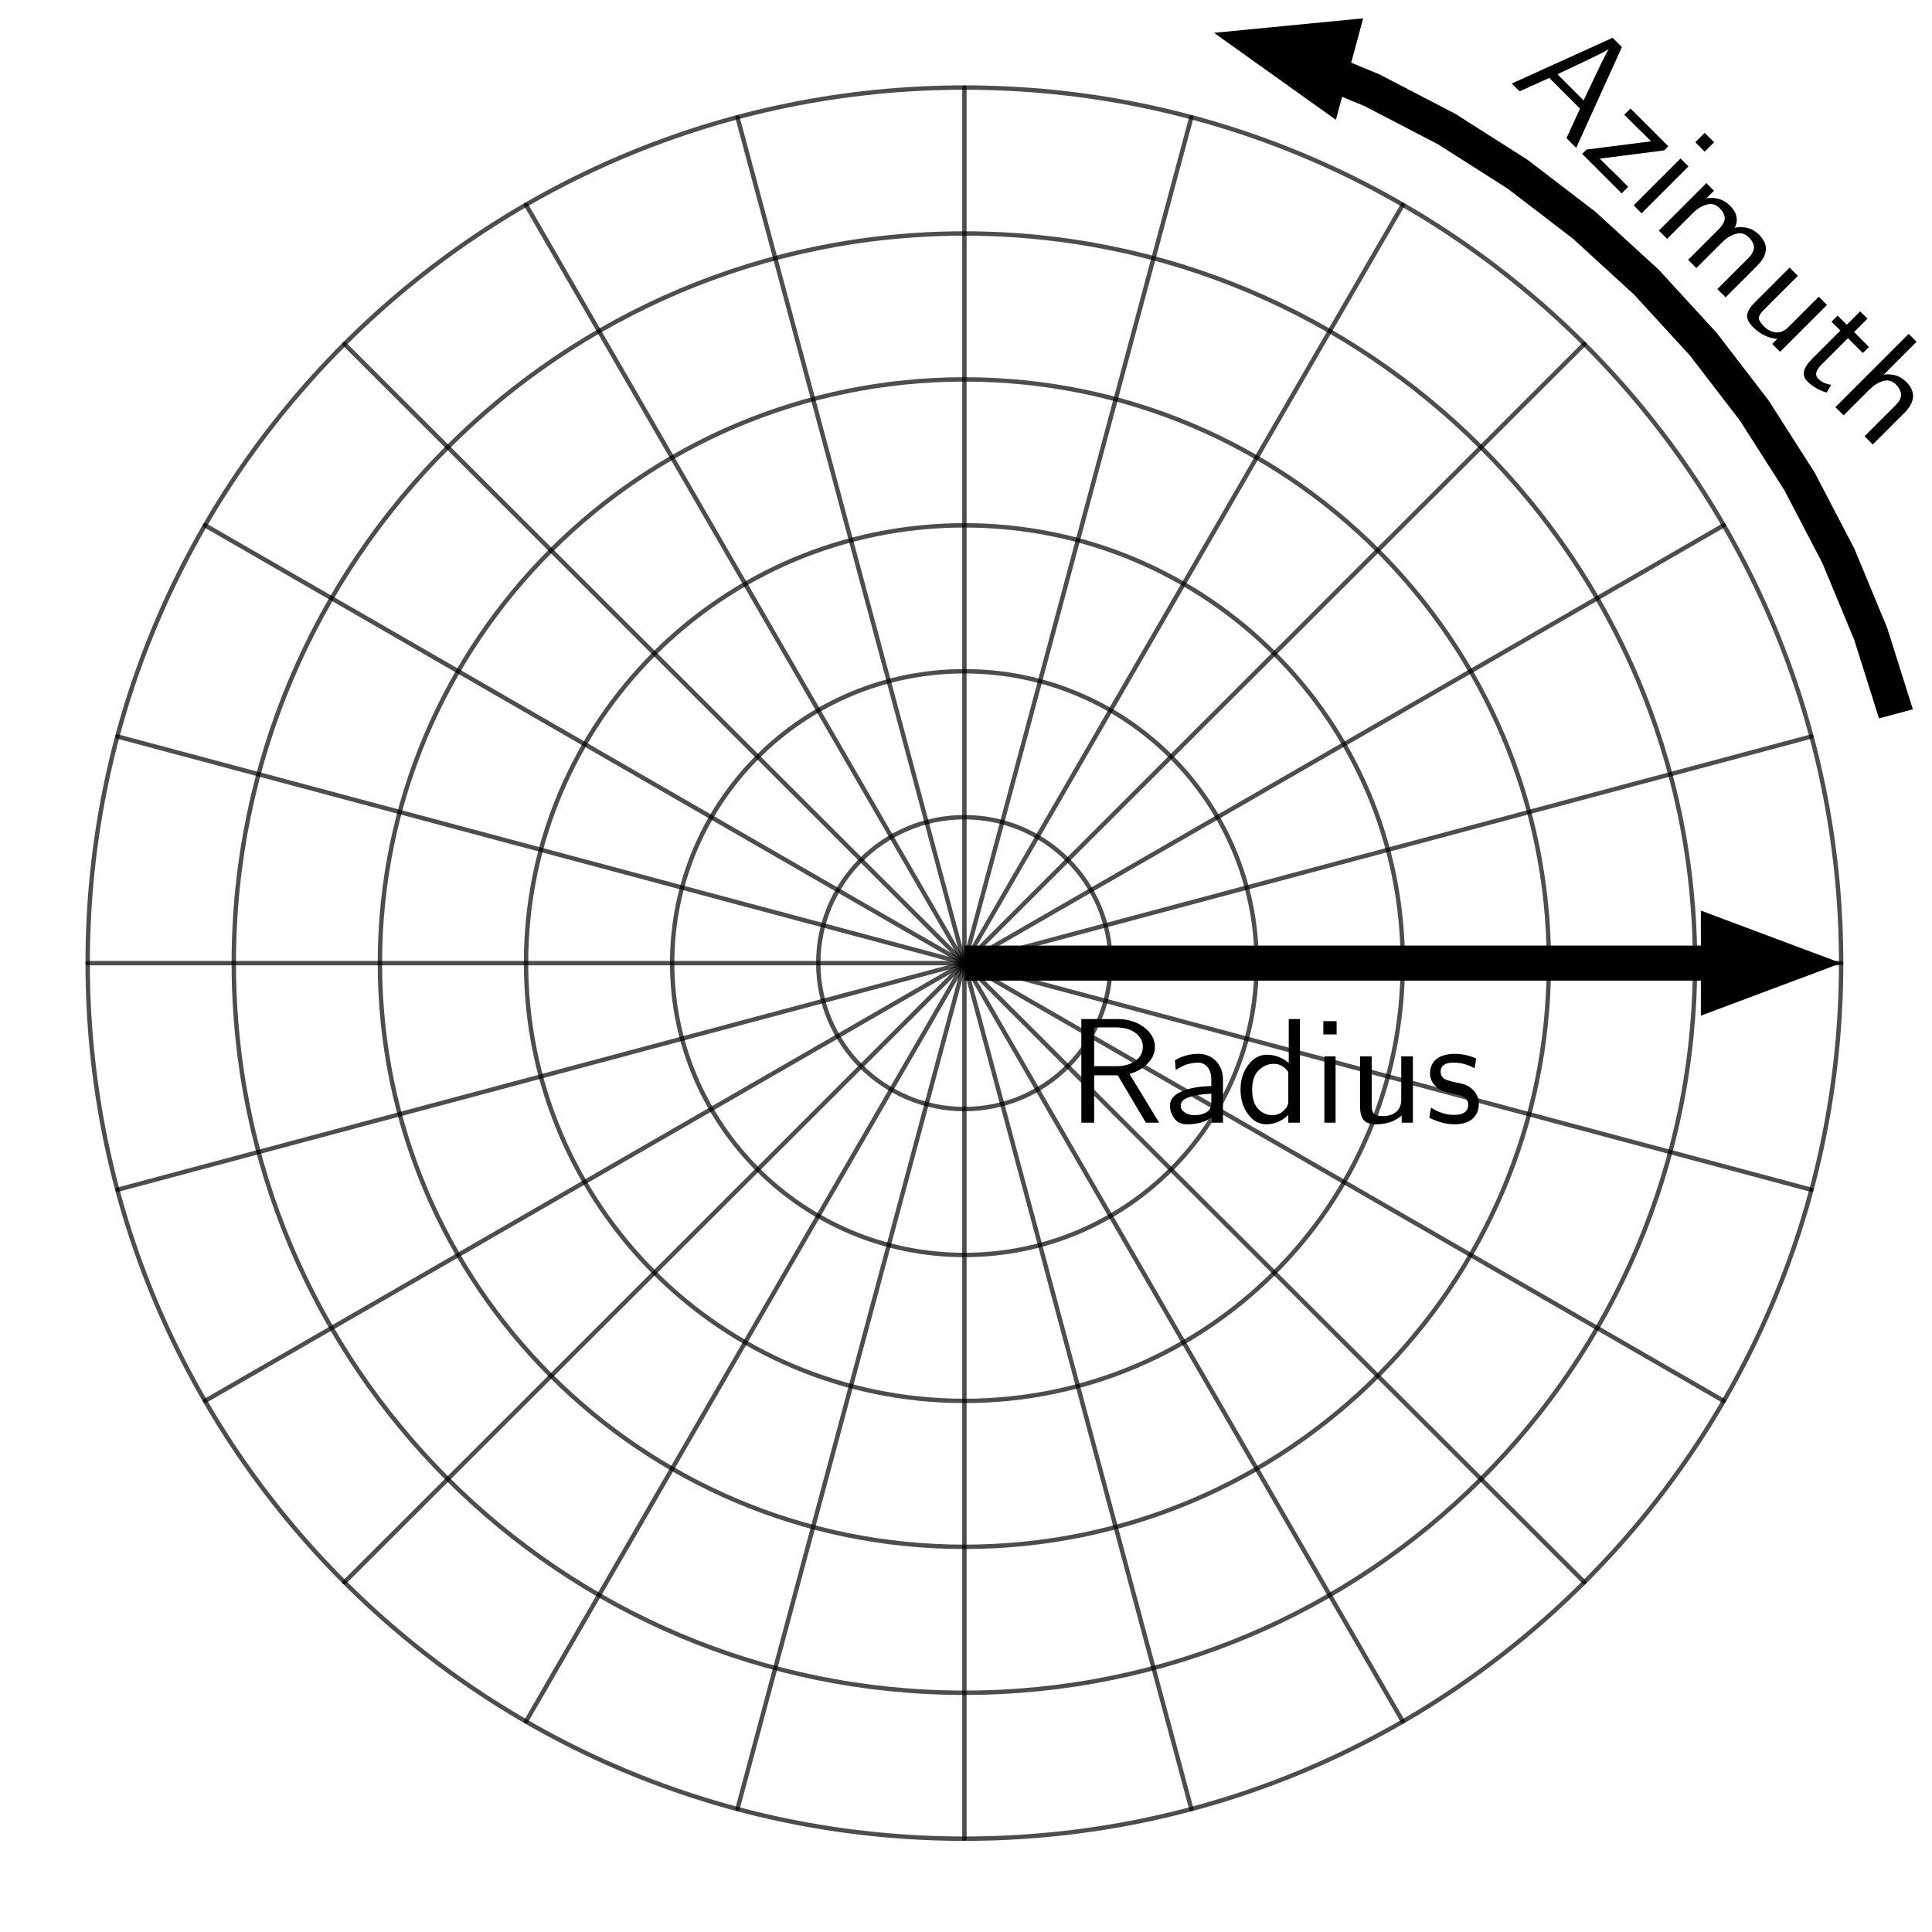
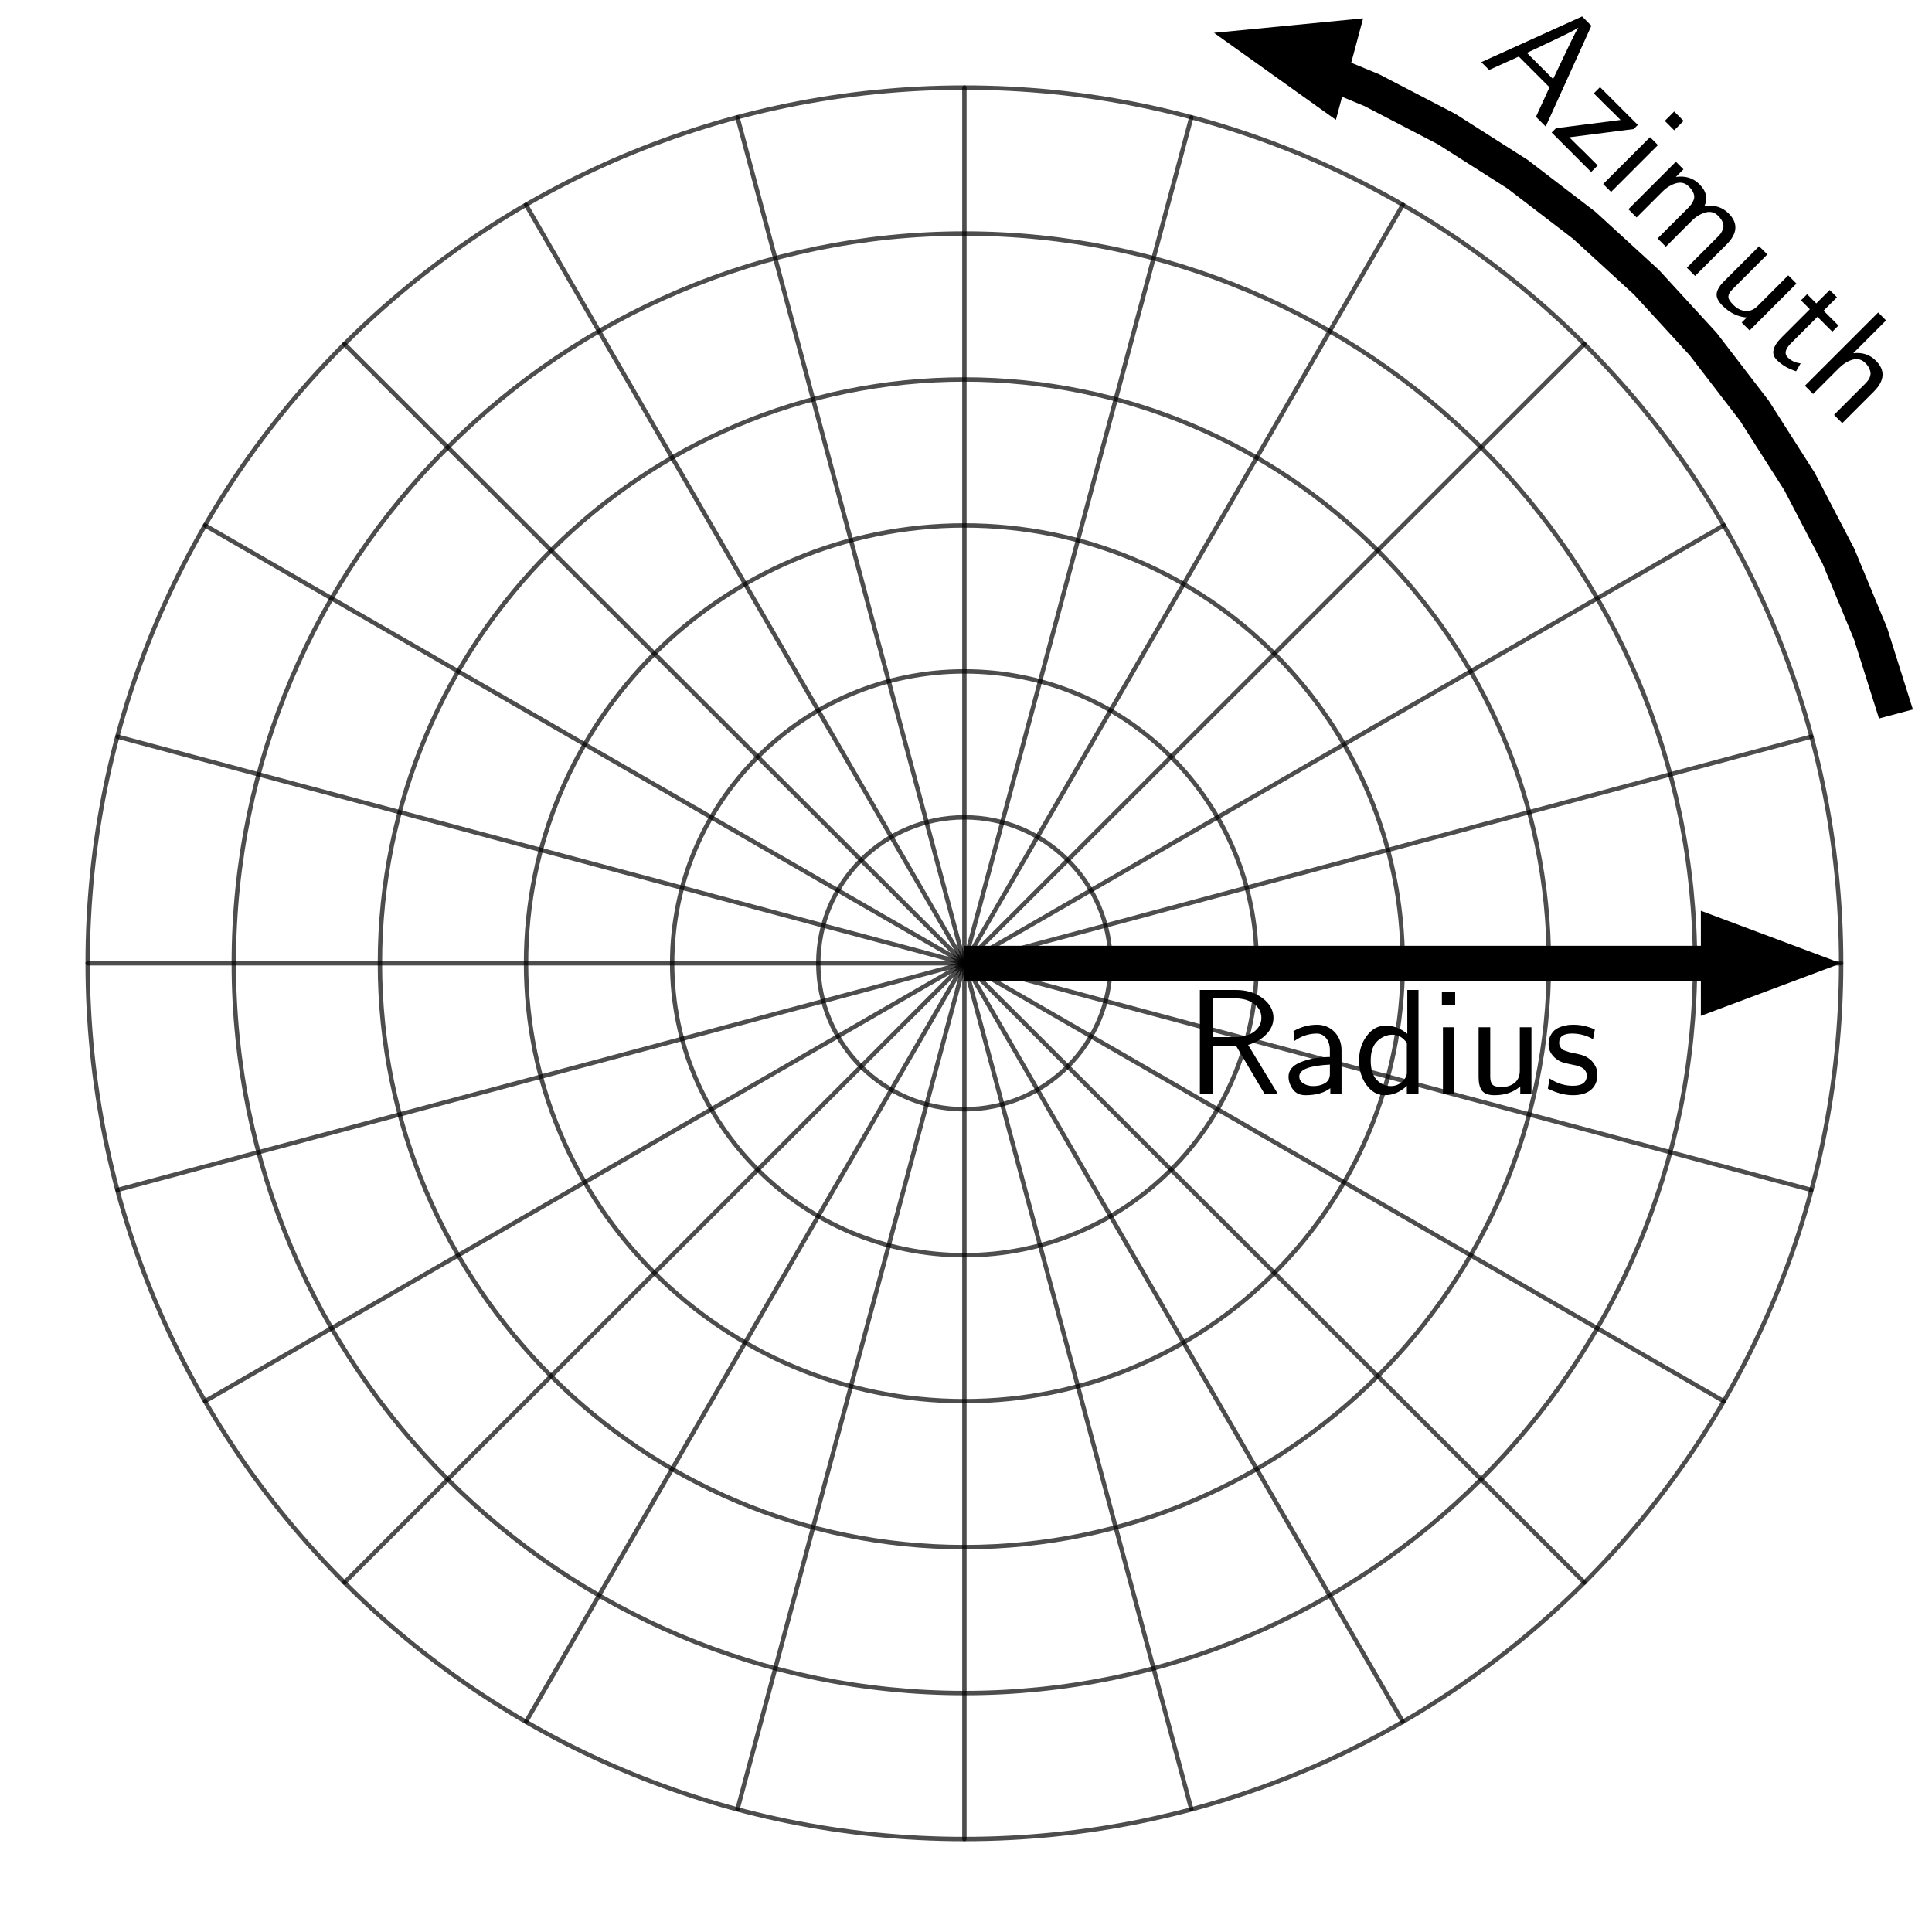
<svg xmlns="http://www.w3.org/2000/svg" version="1.1" width="660" height="660">
  <defs>
-     <clipPath id="IuQXleBdTkng">
+     <clipPath id="SIKtDdlAAJhK">
      <path fill="none" stroke="none" d=" M 0 0 L 660 0 L 660 660 L 0 660 L 0 0 Z" />
    </clipPath>
  </defs>
-   <g transform="scale(1,1)" clip-path="url(#IuQXleBdTkng)">
-     <g transform="translate(0,-10.96721)">
-       <rect fill="rgb(255,255,255)" stroke="none" x="0" y="0" width="1210" height="669" fill-opacity="1" />
-       <path fill="rgb(0,0,0)" stroke="none" paint-order="stroke fill markers" fill-rule="evenodd" d=" M 329.455 334.001 L 329.455 345.966 L 581.04 345.966 L 581.04 357.93 L 628.96 339.984 L 581.04 322.037 L 581.04 334.001 Z" fill-opacity="1" />
-       <path fill="rgb(0,0,0)" stroke="none" paint-order="stroke fill markers" fill-rule="evenodd" d=" M 414.725 22.178 L 456.362 51.899 L 458.472 44.036 L 466.158 47.215 L 491.188 60.228 L 514.988 75.369 L 537.375 92.525 L 558.18 111.564 L 577.244 132.341 L 594.423 154.699 L 609.585 178.466 L 622.615 203.463 L 633.413 229.499 L 641.899 256.376 L 653.471 253.28 L 644.671 225.407 L 633.472 198.407 L 619.96 172.484 L 604.236 147.836 L 586.422 124.651 L 566.651 103.104 L 545.076 83.36 L 521.859 65.569 L 497.178 49.866 L 471.221 36.372 L 461.596 32.39 L 465.664 17.23 Z" fill-opacity="1" />
-       <path fill="none" stroke="rgb(0,0,0)" paint-order="fill stroke markers" d=" M 628.96 339.984 C 628.96 505.175 494.867 639.089 329.455 639.089 C 164.043 639.089 29.95 505.175 29.95 339.984 C 29.95 174.792 164.043 40.878 329.455 40.878 C 494.867 40.878 628.96 174.792 628.96 339.984 Z" stroke-opacity="0.698" stroke-linecap="round" stroke-linejoin="round" stroke-miterlimit="10" stroke-width="1.5" />
-       <path fill="none" stroke="rgb(0,0,0)" paint-order="fill stroke markers" d=" M 379.373 339.984 C 379.373 367.516 357.024 389.835 329.455 389.835 C 301.887 389.835 279.538 367.516 279.538 339.984 C 279.538 312.452 301.887 290.133 329.455 290.133 C 357.024 290.133 379.373 312.452 379.373 339.984 Z" stroke-opacity="0.698" stroke-linecap="round" stroke-linejoin="round" stroke-miterlimit="10" stroke-width="1.5" />
-       <path fill="none" stroke="rgb(0,0,0)" paint-order="fill stroke markers" d=" M 429.29 339.984 C 429.29 395.047 384.593 439.686 329.455 439.686 C 274.318 439.686 229.62 395.047 229.62 339.984 C 229.62 284.92 274.318 240.282 329.455 240.282 C 384.593 240.282 429.29 284.92 429.29 339.984 Z" stroke-opacity="0.698" stroke-linecap="round" stroke-linejoin="round" stroke-miterlimit="10" stroke-width="1.5" />
-       <path fill="none" stroke="rgb(0,0,0)" paint-order="fill stroke markers" d=" M 479.208 339.984 C 479.208 422.579 412.161 489.537 329.455 489.537 C 246.749 489.537 179.703 422.579 179.703 339.984 C 179.703 257.388 246.749 190.431 329.455 190.431 C 412.161 190.431 479.208 257.388 479.208 339.984 Z" stroke-opacity="0.698" stroke-linecap="round" stroke-linejoin="round" stroke-miterlimit="10" stroke-width="1.5" />
-       <path fill="none" stroke="rgb(0,0,0)" paint-order="fill stroke markers" d=" M 529.125 339.984 C 529.125 450.111 439.73 539.387 329.455 539.387 C 219.181 539.387 129.785 450.111 129.785 339.984 C 129.785 229.856 219.181 140.58 329.455 140.58 C 439.73 140.58 529.125 229.856 529.125 339.984 Z" stroke-opacity="0.698" stroke-linecap="round" stroke-linejoin="round" stroke-miterlimit="10" stroke-width="1.5" />
-       <path fill="none" stroke="rgb(0,0,0)" paint-order="fill stroke markers" d=" M 579.043 339.984 C 579.043 477.643 467.299 589.238 329.455 589.238 C 191.612 589.238 79.868 477.643 79.868 339.984 C 79.868 202.324 191.612 90.729 329.455 90.729 C 467.299 90.729 579.043 202.324 579.043 339.984 Z" stroke-opacity="0.698" stroke-linecap="round" stroke-linejoin="round" stroke-miterlimit="10" stroke-width="1.5" />
-       <path fill="none" stroke="rgb(0,0,0)" paint-order="fill stroke markers" d=" M 628.96 339.984 L 29.95 339.984" stroke-opacity="0.698" stroke-linecap="round" stroke-linejoin="round" stroke-miterlimit="10" stroke-width="1.5" />
-       <path fill="none" stroke="rgb(0,0,0)" paint-order="fill stroke markers" d=" M 40.156 262.569 L 618.755 417.398" stroke-opacity="0.698" stroke-linecap="round" stroke-linejoin="round" stroke-miterlimit="10" stroke-width="1.5" />
-       <path fill="none" stroke="rgb(0,0,0)" paint-order="fill stroke markers" d=" M 70.077 190.431 L 588.834 489.537" stroke-opacity="0.698" stroke-linecap="round" stroke-linejoin="round" stroke-miterlimit="10" stroke-width="1.5" />
-       <path fill="none" stroke="rgb(0,0,0)" paint-order="fill stroke markers" d=" M 117.673 128.484 L 541.237 551.483" stroke-opacity="0.698" stroke-linecap="round" stroke-linejoin="round" stroke-miterlimit="10" stroke-width="1.5" />
-       <path fill="none" stroke="rgb(0,0,0)" paint-order="fill stroke markers" d=" M 179.703 80.95 L 479.208 599.017" stroke-opacity="0.698" stroke-linecap="round" stroke-linejoin="round" stroke-miterlimit="10" stroke-width="1.5" />
-       <path fill="none" stroke="rgb(0,0,0)" paint-order="fill stroke markers" d=" M 251.938 51.07 L 406.973 628.898" stroke-opacity="0.698" stroke-linecap="round" stroke-linejoin="round" stroke-miterlimit="10" stroke-width="1.5" />
-       <path fill="none" stroke="rgb(0,0,0)" paint-order="fill stroke markers" d=" M 329.455 40.878 L 329.455 639.089" stroke-opacity="0.698" stroke-linecap="round" stroke-linejoin="round" stroke-miterlimit="10" stroke-width="1.5" />
-       <path fill="none" stroke="rgb(0,0,0)" paint-order="fill stroke markers" d=" M 406.973 51.07 L 251.938 628.898" stroke-opacity="0.698" stroke-linecap="round" stroke-linejoin="round" stroke-miterlimit="10" stroke-width="1.5" />
-       <path fill="none" stroke="rgb(0,0,0)" paint-order="fill stroke markers" d=" M 479.208 80.95 L 179.703 599.017" stroke-opacity="0.698" stroke-linecap="round" stroke-linejoin="round" stroke-miterlimit="10" stroke-width="1.5" />
-       <path fill="none" stroke="rgb(0,0,0)" paint-order="fill stroke markers" d=" M 541.237 128.484 L 117.673 551.483" stroke-opacity="0.698" stroke-linecap="round" stroke-linejoin="round" stroke-miterlimit="10" stroke-width="1.5" />
-       <path fill="none" stroke="rgb(0,0,0)" paint-order="fill stroke markers" d=" M 588.834 190.431 L 70.077 489.537" stroke-opacity="0.698" stroke-linecap="round" stroke-linejoin="round" stroke-miterlimit="10" stroke-width="1.5" />
-       <path fill="none" stroke="rgb(0,0,0)" paint-order="fill stroke markers" d=" M 618.755 262.569 L 40.156 417.398" stroke-opacity="0.698" stroke-linecap="round" stroke-linejoin="round" stroke-miterlimit="10" stroke-width="1.5" />
+   <g transform="scale(1,1)" clip-path="url(#SIKtDdlAAJhK)">
+     <g transform="translate(5.684341886080802e-14,-55.84358)">
+       <rect fill="rgb(255,255,255)" stroke="none" x="0" y="0" width="1210" height="714" fill-opacity="1" />
+       <path fill="rgb(0,0,0)" stroke="none" paint-order="stroke fill markers" fill-rule="evenodd" d=" M 329.455 378.939 L 329.455 390.905 L 581.04 390.905 L 581.04 402.872 L 628.96 384.922 L 581.04 366.972 L 581.04 378.939 Z" fill-opacity="1" />
+       <path fill="rgb(0,0,0)" stroke="none" paint-order="stroke fill markers" fill-rule="evenodd" d=" M 414.725 67.057 L 456.362 96.783 L 458.472 88.918 L 466.158 92.098 L 491.188 105.113 L 514.988 120.258 L 537.375 137.417 L 558.18 156.459 L 577.244 177.24 L 594.423 199.602 L 609.585 223.374 L 622.615 248.376 L 633.413 274.417 L 641.899 301.299 L 653.471 298.202 L 644.671 270.324 L 633.472 243.319 L 619.96 217.391 L 604.236 192.738 L 586.422 169.548 L 566.651 147.998 L 545.076 128.25 L 521.859 110.456 L 497.178 94.75 L 471.221 81.253 L 461.596 77.271 L 465.664 62.107 Z" fill-opacity="1" />
+       <path fill="none" stroke="rgb(0,0,0)" paint-order="fill stroke markers" d=" M 628.96 384.922 C 628.96 550.144 494.867 684.084 329.455 684.084 C 164.043 684.084 29.95 550.144 29.95 384.922 C 29.95 219.699 164.043 85.76 329.455 85.76 C 494.867 85.76 628.96 219.699 628.96 384.922 Z" stroke-opacity="0.698" stroke-linecap="round" stroke-linejoin="round" stroke-miterlimit="10" stroke-width="1.5" />
+       <path fill="none" stroke="rgb(0,0,0)" paint-order="fill stroke markers" d=" M 379.373 384.922 C 379.373 412.459 357.024 434.782 329.455 434.782 C 301.887 434.782 279.538 412.459 279.538 384.922 C 279.538 357.385 301.887 335.061 329.455 335.061 C 357.024 335.061 379.373 357.385 379.373 384.922 Z" stroke-opacity="0.698" stroke-linecap="round" stroke-linejoin="round" stroke-miterlimit="10" stroke-width="1.5" />
+       <path fill="none" stroke="rgb(0,0,0)" paint-order="fill stroke markers" d=" M 429.29 384.922 C 429.29 439.996 384.593 484.642 329.455 484.642 C 274.318 484.642 229.62 439.996 229.62 384.922 C 229.62 329.848 274.318 285.201 329.455 285.201 C 384.593 285.201 429.29 329.848 429.29 384.922 Z" stroke-opacity="0.698" stroke-linecap="round" stroke-linejoin="round" stroke-miterlimit="10" stroke-width="1.5" />
+       <path fill="none" stroke="rgb(0,0,0)" paint-order="fill stroke markers" d=" M 479.208 384.922 C 479.208 467.533 412.161 534.503 329.455 534.503 C 246.749 534.503 179.703 467.533 179.703 384.922 C 179.703 302.31 246.749 235.341 329.455 235.341 C 412.161 235.341 479.208 302.31 479.208 384.922 Z" stroke-opacity="0.698" stroke-linecap="round" stroke-linejoin="round" stroke-miterlimit="10" stroke-width="1.5" />
+       <path fill="none" stroke="rgb(0,0,0)" paint-order="fill stroke markers" d=" M 529.125 384.922 C 529.125 495.07 439.73 584.363 329.455 584.363 C 219.181 584.363 129.785 495.07 129.785 384.922 C 129.785 274.773 219.181 185.48 329.455 185.48 C 439.73 185.48 529.125 274.773 529.125 384.922 Z" stroke-opacity="0.698" stroke-linecap="round" stroke-linejoin="round" stroke-miterlimit="10" stroke-width="1.5" />
+       <path fill="none" stroke="rgb(0,0,0)" paint-order="fill stroke markers" d=" M 579.043 384.922 C 579.043 522.607 467.299 634.223 329.455 634.223 C 191.612 634.223 79.868 522.607 79.868 384.922 C 79.868 247.236 191.612 135.62 329.455 135.62 C 467.299 135.62 579.043 247.236 579.043 384.922 Z" stroke-opacity="0.698" stroke-linecap="round" stroke-linejoin="round" stroke-miterlimit="10" stroke-width="1.5" />
+       <path fill="none" stroke="rgb(0,0,0)" paint-order="fill stroke markers" d=" M 628.96 384.922 L 29.95 384.922" stroke-opacity="0.698" stroke-linecap="round" stroke-linejoin="round" stroke-miterlimit="10" stroke-width="1.5" />
+       <path fill="none" stroke="rgb(0,0,0)" paint-order="fill stroke markers" d=" M 40.156 307.493 L 618.755 462.351" stroke-opacity="0.698" stroke-linecap="round" stroke-linejoin="round" stroke-miterlimit="10" stroke-width="1.5" />
+       <path fill="none" stroke="rgb(0,0,0)" paint-order="fill stroke markers" d=" M 70.077 235.341 L 588.834 534.503" stroke-opacity="0.698" stroke-linecap="round" stroke-linejoin="round" stroke-miterlimit="10" stroke-width="1.5" />
+       <path fill="none" stroke="rgb(0,0,0)" paint-order="fill stroke markers" d=" M 117.673 173.382 L 541.237 596.461" stroke-opacity="0.698" stroke-linecap="round" stroke-linejoin="round" stroke-miterlimit="10" stroke-width="1.5" />
+       <path fill="none" stroke="rgb(0,0,0)" paint-order="fill stroke markers" d=" M 179.703 125.84 L 479.208 644.004" stroke-opacity="0.698" stroke-linecap="round" stroke-linejoin="round" stroke-miterlimit="10" stroke-width="1.5" />
+       <path fill="none" stroke="rgb(0,0,0)" paint-order="fill stroke markers" d=" M 251.938 95.953 L 406.973 673.89" stroke-opacity="0.698" stroke-linecap="round" stroke-linejoin="round" stroke-miterlimit="10" stroke-width="1.5" />
+       <path fill="none" stroke="rgb(0,0,0)" paint-order="fill stroke markers" d=" M 329.455 85.76 L 329.455 684.084" stroke-opacity="0.698" stroke-linecap="round" stroke-linejoin="round" stroke-miterlimit="10" stroke-width="1.5" />
+       <path fill="none" stroke="rgb(0,0,0)" paint-order="fill stroke markers" d=" M 406.973 95.953 L 251.938 673.89" stroke-opacity="0.698" stroke-linecap="round" stroke-linejoin="round" stroke-miterlimit="10" stroke-width="1.5" />
+       <path fill="none" stroke="rgb(0,0,0)" paint-order="fill stroke markers" d=" M 479.208 125.84 L 179.703 644.004" stroke-opacity="0.698" stroke-linecap="round" stroke-linejoin="round" stroke-miterlimit="10" stroke-width="1.5" />
+       <path fill="none" stroke="rgb(0,0,0)" paint-order="fill stroke markers" d=" M 541.237 173.382 L 117.673 596.461" stroke-opacity="0.698" stroke-linecap="round" stroke-linejoin="round" stroke-miterlimit="10" stroke-width="1.5" />
+       <path fill="none" stroke="rgb(0,0,0)" paint-order="fill stroke markers" d=" M 588.834 235.341 L 70.077 534.503" stroke-opacity="0.698" stroke-linecap="round" stroke-linejoin="round" stroke-miterlimit="10" stroke-width="1.5" />
+       <path fill="none" stroke="rgb(0,0,0)" paint-order="fill stroke markers" d=" M 618.755 307.493 L 40.156 462.351" stroke-opacity="0.698" stroke-linecap="round" stroke-linejoin="round" stroke-miterlimit="10" stroke-width="1.5" />
      <path fill="none" stroke="rgb(0,0,0)" paint-order="fill stroke markers" d=" M 811.5 118.5 L 1011.5 118.5" stroke-opacity="0.392" stroke-linecap="round" stroke-linejoin="round" stroke-miterlimit="10" stroke-width="5" />
      <path fill="rgb(0,0,0)" stroke="none" paint-order="stroke fill markers" d=" M 1020 118.5 C 1020 123.194 1016.194 127 1011.5 127 C 1006.806 127 1003 123.194 1003 118.5 C 1003 113.806 1006.806 110 1011.5 110 C 1016.194 110 1020 113.806 1020 118.5 Z" fill-opacity="0.392" />
      <path fill="none" stroke="rgb(0,0,0)" paint-order="fill stroke markers" d=" M 1020 118.5 C 1020 123.194 1016.194 127 1011.5 127 C 1006.806 127 1003 123.194 1003 118.5 C 1003 113.806 1006.806 110 1011.5 110 C 1016.194 110 1020 113.806 1020 118.5 Z" stroke-opacity="0.392" stroke-linecap="round" stroke-linejoin="round" stroke-miterlimit="10" />
      <path fill="rgb(0,0,0)" stroke="none" paint-order="stroke fill markers" d=" M 1017 118.5 C 1017 121.538 1014.538 124 1011.5 124 C 1008.462 124 1006 121.538 1006 118.5 C 1006 115.462 1008.462 113 1011.5 113 C 1014.538 113 1017 115.462 1017 118.5 Z" fill-opacity="1" />
      <path fill="none" stroke="rgb(0,0,0)" paint-order="fill stroke markers" d=" M 1017 118.5 C 1017 121.538 1014.538 124 1011.5 124 C 1008.462 124 1006 121.538 1006 118.5 C 1006 115.462 1008.462 113 1011.5 113 C 1014.538 113 1017 115.462 1017 118.5 Z" stroke-opacity="1" stroke-linecap="round" stroke-linejoin="round" stroke-miterlimit="10" />
      <text fill="none" stroke="rgb(255,255,255)" font-family="geogebra-sans-serif, sans-serif" font-size="12px" font-style="normal" font-weight="normal" text-decoration="normal" x="1000" y="103" text-anchor="start" dominant-baseline="alphabetic" stroke-opacity="1" stroke-linecap="round" stroke-linejoin="bevel" stroke-miterlimit="10" stroke-width="3">Pixels = 300</text>
      <text fill="rgb(0,0,0)" stroke="none" font-family="geogebra-sans-serif, sans-serif" font-size="12px" font-style="normal" font-weight="normal" text-decoration="normal" x="1000" y="103" text-anchor="start" dominant-baseline="alphabetic" fill-opacity="1">Pixels = 300</text>
      <path fill="none" stroke="rgb(0,0,0)" paint-order="fill stroke markers" d=" M 888.5 515.5 L 1088.5 515.5" stroke-opacity="0.392" stroke-linecap="round" stroke-linejoin="round" stroke-miterlimit="10" stroke-width="5" />
      <path fill="rgb(0,0,0)" stroke="none" paint-order="stroke fill markers" d=" M 977 515.5 C 977 520.194 973.194 524 968.5 524 C 963.806 524 960 520.194 960 515.5 C 960 510.806 963.806 507 968.5 507 C 973.194 507 977 510.806 977 515.5 Z" fill-opacity="0.392" />
      <path fill="none" stroke="rgb(0,0,0)" paint-order="fill stroke markers" d=" M 977 515.5 C 977 520.194 973.194 524 968.5 524 C 963.806 524 960 520.194 960 515.5 C 960 510.806 963.806 507 968.5 507 C 973.194 507 977 510.806 977 515.5 Z" stroke-opacity="0.392" stroke-linecap="round" stroke-linejoin="round" stroke-miterlimit="10" />
      <path fill="rgb(0,0,0)" stroke="none" paint-order="stroke fill markers" d=" M 974 515.5 C 974 518.538 971.538 521 968.5 521 C 965.462 521 963 518.538 963 515.5 C 963 512.462 965.462 510 968.5 510 C 971.538 510 974 512.462 974 515.5 Z" fill-opacity="1" />
      <path fill="none" stroke="rgb(0,0,0)" paint-order="fill stroke markers" d=" M 974 515.5 C 974 518.538 971.538 521 968.5 521 C 965.462 521 963 518.538 963 515.5 C 963 512.462 965.462 510 968.5 510 C 971.538 510 974 512.462 974 515.5 Z" stroke-opacity="1" stroke-linecap="round" stroke-linejoin="round" stroke-miterlimit="10" />
      <text fill="none" stroke="rgb(255,255,255)" font-family="geogebra-sans-serif, sans-serif" font-size="12px" font-style="normal" font-weight="normal" text-decoration="normal" x="957" y="500" text-anchor="start" dominant-baseline="alphabetic" stroke-opacity="1" stroke-linecap="round" stroke-linejoin="bevel" stroke-miterlimit="10" stroke-width="3">ArrowScale = 0.04</text>
      <text fill="rgb(0,0,0)" stroke="none" font-family="geogebra-sans-serif, sans-serif" font-size="12px" font-style="normal" font-weight="normal" text-decoration="normal" x="957" y="500" text-anchor="start" dominant-baseline="alphabetic" fill-opacity="1">ArrowScale = 0.04</text>
-       <text fill="rgb(0,0,0)" stroke="none" font-family="geogebra-sans-serif, sans-serif" font-size="12px" font-style="normal" font-weight="normal" text-decoration="normal" x="968" y="379" text-anchor="start" dominant-baseline="alphabetic" fill-opacity="1">Radius</text>
-       <g transform="scale(15,15)">
-         <g transform="translate(65.03333,29.87222)">
+       <g transform="scale(51,51) translate(7.607843,8.419935) rotate(0,0,0) translate(-7.607843,-8.419935)">
+         <g transform="translate(7.941177,8.419935)">
          <path fill="rgb(0,0,0)" stroke="none" paint-order="stroke fill markers" d=" M 0.419 -0.326 L 0.617 0 L 0.528 0 L 0.34 -0.317 L 0.182 -0.317 L 0.182 0 L 0.096 0 L 0.096 -0.694 L 0.337 -0.694 Q 0.443 -0.694 0.516 -0.639 Q 0.589 -0.583 0.589 -0.508 Q 0.589 -0.447 0.542 -0.398 Q 0.496 -0.349 0.419 -0.326 M 0.182 -0.378 L 0.326 -0.378 Q 0.411 -0.378 0.46 -0.415 Q 0.508 -0.452 0.508 -0.508 Q 0.508 -0.563 0.459 -0.601 Q 0.41 -0.638 0.326 -0.638 L 0.182 -0.638 L 0.182 -0.378 Z" />
        </g>
-         <g transform="translate(65.67917,29.87222)">
+         <g transform="translate(8.587013,8.419935)">
          <path fill="rgb(0,0,0)" stroke="none" paint-order="stroke fill markers" d=" M 0.399 -0.289 L 0.399 0 L 0.324 0 L 0.324 -0.036 Q 0.263 0.011 0.158 0.011 Q 0.1 0.011 0.072 -0.03 Q 0.044 -0.07 0.044 -0.113 Q 0.044 -0.176 0.122 -0.209 Q 0.201 -0.243 0.321 -0.245 L 0.321 -0.288 Q 0.321 -0.341 0.296 -0.371 Q 0.271 -0.402 0.234 -0.402 Q 0.153 -0.402 0.083 -0.352 L 0.077 -0.418 Q 0.152 -0.461 0.234 -0.461 Q 0.304 -0.461 0.352 -0.413 Q 0.399 -0.364 0.399 -0.289 M 0.321 -0.132 L 0.321 -0.194 Q 0.116 -0.184 0.116 -0.115 Q 0.116 -0.085 0.144 -0.068 Q 0.171 -0.05 0.209 -0.05 Q 0.256 -0.05 0.287 -0.069 Q 0.321 -0.088 0.321 -0.132 Z" />
        </g>
-         <g transform="translate(66.15973,29.87222)">
+         <g transform="translate(9.06757,8.419935)">
          <path fill="rgb(0,0,0)" stroke="none" paint-order="stroke fill markers" d=" M 0.434 -0.694 L 0.434 0 L 0.356 0 L 0.356 -0.052 Q 0.291 0.011 0.208 0.011 Q 0.136 0.011 0.086 -0.057 Q 0.036 -0.124 0.036 -0.222 Q 0.036 -0.319 0.088 -0.387 Q 0.139 -0.455 0.213 -0.455 Q 0.293 -0.455 0.359 -0.4 L 0.359 -0.694 L 0.434 -0.694 M 0.356 -0.139 L 0.356 -0.339 Q 0.318 -0.394 0.259 -0.394 Q 0.204 -0.394 0.159 -0.352 Q 0.114 -0.31 0.114 -0.221 Q 0.114 -0.135 0.154 -0.092 Q 0.195 -0.05 0.249 -0.05 Q 0.291 -0.05 0.323 -0.078 Q 0.356 -0.108 0.356 -0.139 Z" />
        </g>
-         <g transform="translate(66.67639,29.87222)">
+         <g transform="translate(9.584238,8.419935)">
          <path fill="rgb(0,0,0)" stroke="none" paint-order="stroke fill markers" d=" M 0.163 -0.68 L 0.163 -0.591 L 0.074 -0.591 L 0.074 -0.68 L 0.163 -0.68 M 0.156 -0.444 L 0.156 0 L 0.081 0 L 0.081 -0.444 L 0.156 -0.444 Z" />
        </g>
-         <g transform="translate(66.91528,29.87222)">
+         <g transform="translate(9.823128,8.419935)">
          <path fill="rgb(0,0,0)" stroke="none" paint-order="stroke fill markers" d=" M 0.435 -0.444 L 0.435 0 L 0.36 0 L 0.36 -0.048 Q 0.293 0.011 0.187 0.011 Q 0.128 0.011 0.104 -0.019 Q 0.081 -0.05 0.081 -0.109 L 0.081 -0.444 L 0.159 -0.444 L 0.159 -0.113 Q 0.159 -0.076 0.174 -0.06 Q 0.188 -0.044 0.237 -0.044 Q 0.288 -0.044 0.323 -0.072 Q 0.357 -0.101 0.357 -0.154 L 0.357 -0.444 L 0.435 -0.444 Z" />
        </g>
-         <g transform="translate(67.43195,29.87222)">
+         <g transform="translate(10.3398,8.419935)">
          <path fill="rgb(0,0,0)" stroke="none" paint-order="stroke fill markers" d=" M 0.343 -0.429 L 0.331 -0.364 Q 0.267 -0.402 0.189 -0.402 Q 0.104 -0.402 0.104 -0.34 Q 0.104 -0.326 0.11 -0.315 Q 0.116 -0.304 0.123 -0.297 Q 0.131 -0.291 0.146 -0.286 Q 0.162 -0.28 0.173 -0.277 Q 0.184 -0.274 0.205 -0.27 Q 0.248 -0.262 0.271 -0.253 Q 0.294 -0.244 0.321 -0.22 L 0.326 -0.214 Q 0.331 -0.209 0.336 -0.202 Q 0.341 -0.194 0.347 -0.183 Q 0.353 -0.173 0.356 -0.158 Q 0.36 -0.143 0.36 -0.128 Q 0.36 -0.058 0.312 -0.021 Q 0.269 0.011 0.196 0.011 Q 0.116 0.011 0.028 -0.033 L 0.04 -0.101 Q 0.114 -0.052 0.195 -0.052 Q 0.289 -0.052 0.289 -0.121 Q 0.289 -0.136 0.282 -0.148 Q 0.275 -0.16 0.267 -0.167 Q 0.258 -0.174 0.243 -0.18 Q 0.228 -0.186 0.219 -0.188 Q 0.21 -0.19 0.195 -0.193 Q 0.161 -0.2 0.148 -0.203 Q 0.135 -0.206 0.119 -0.212 Q 0.102 -0.219 0.087 -0.23 Q 0.033 -0.271 0.033 -0.33 Q 0.033 -0.367 0.049 -0.394 Q 0.064 -0.42 0.084 -0.432 Q 0.103 -0.445 0.131 -0.452 Q 0.158 -0.459 0.171 -0.46 Q 0.184 -0.461 0.199 -0.461 Q 0.274 -0.461 0.343 -0.429 Z" />
        </g>
+         <g transform="translate(7.607843,8.419935) rotate(0,0,0) translate(-7.607843,-8.419935)" />
      </g>
-       <g transform="scale(51,51) translate(6.647059,7.637746) rotate(0,0,0) translate(-6.647059,-7.637746)">
-         <g transform="translate(7.147059,7.734968)">
-           <path fill="rgb(0,0,0)" stroke="none" paint-order="stroke fill markers" d=" M 0.419 -0.326 L 0.617 0 L 0.528 0 L 0.34 -0.317 L 0.182 -0.317 L 0.182 0 L 0.096 0 L 0.096 -0.694 L 0.337 -0.694 Q 0.443 -0.694 0.516 -0.639 Q 0.589 -0.583 0.589 -0.508 Q 0.589 -0.447 0.542 -0.398 Q 0.496 -0.349 0.419 -0.326 M 0.182 -0.378 L 0.326 -0.378 Q 0.411 -0.378 0.46 -0.415 Q 0.508 -0.452 0.508 -0.508 Q 0.508 -0.563 0.459 -0.601 Q 0.41 -0.638 0.326 -0.638 L 0.182 -0.638 L 0.182 -0.378 Z" />
+       <g transform="scale(51,51) translate(9.666667,1.255753) rotate(45,0,0) translate(-9.666667,-1.255753)">
+         <g transform="translate(10,1.255753)">
+           <path fill="rgb(0,0,0)" stroke="none" paint-order="stroke fill markers" d=" M 0.377 -0.694 L 0.638 0 L 0.546 0 L 0.47 -0.204 L 0.179 -0.204 L 0.102 0 L 0.028 0 L 0.289 -0.694 L 0.377 -0.694 M 0.448 -0.26 L 0.357 -0.517 Q 0.328 -0.6 0.325 -0.622 L 0.324 -0.622 Q 0.318 -0.589 0.265 -0.441 L 0.2 -0.26 L 0.448 -0.26 Z" />
        </g>
-         <g transform="translate(7.792895,7.734968)">
-           <path fill="rgb(0,0,0)" stroke="none" paint-order="stroke fill markers" d=" M 0.399 -0.289 L 0.399 0 L 0.324 0 L 0.324 -0.036 Q 0.263 0.011 0.158 0.011 Q 0.1 0.011 0.072 -0.03 Q 0.044 -0.07 0.044 -0.113 Q 0.044 -0.176 0.122 -0.209 Q 0.201 -0.243 0.321 -0.245 L 0.321 -0.288 Q 0.321 -0.341 0.296 -0.371 Q 0.271 -0.402 0.234 -0.402 Q 0.153 -0.402 0.083 -0.352 L 0.077 -0.418 Q 0.152 -0.461 0.234 -0.461 Q 0.304 -0.461 0.352 -0.413 Q 0.399 -0.364 0.399 -0.289 M 0.321 -0.132 L 0.321 -0.194 Q 0.116 -0.184 0.116 -0.115 Q 0.116 -0.085 0.144 -0.068 Q 0.171 -0.05 0.209 -0.05 Q 0.256 -0.05 0.287 -0.069 Q 0.321 -0.088 0.321 -0.132 Z" />
+         <g transform="translate(10.66667,1.255753)">
+           <path fill="rgb(0,0,0)" stroke="none" paint-order="stroke fill markers" d=" M 0.4 -0.405 L 0.134 -0.061 L 0.219 -0.061 Q 0.225 -0.061 0.237 -0.061 Q 0.249 -0.062 0.255 -0.062 L 0.402 -0.062 L 0.402 0 L 0.028 0 L 0.028 -0.041 L 0.295 -0.386 L 0.217 -0.386 Q 0.211 -0.386 0.199 -0.386 Q 0.187 -0.385 0.181 -0.385 L 0.042 -0.385 L 0.042 -0.444 L 0.4 -0.444 L 0.4 -0.405 Z" />
        </g>
-         <g transform="translate(8.273452,7.734968)">
-           <path fill="rgb(0,0,0)" stroke="none" paint-order="stroke fill markers" d=" M 0.434 -0.694 L 0.434 0 L 0.356 0 L 0.356 -0.052 Q 0.291 0.011 0.208 0.011 Q 0.136 0.011 0.086 -0.057 Q 0.036 -0.124 0.036 -0.222 Q 0.036 -0.319 0.088 -0.387 Q 0.139 -0.455 0.213 -0.455 Q 0.293 -0.455 0.359 -0.4 L 0.359 -0.694 L 0.434 -0.694 M 0.356 -0.139 L 0.356 -0.339 Q 0.318 -0.394 0.259 -0.394 Q 0.204 -0.394 0.159 -0.352 Q 0.114 -0.31 0.114 -0.221 Q 0.114 -0.135 0.154 -0.092 Q 0.195 -0.05 0.249 -0.05 Q 0.291 -0.05 0.323 -0.078 Q 0.356 -0.108 0.356 -0.139 Z" />
-         </g>
-         <g transform="translate(8.79012,7.734968)">
+         <g transform="translate(11.10139,1.255753)">
          <path fill="rgb(0,0,0)" stroke="none" paint-order="stroke fill markers" d=" M 0.163 -0.68 L 0.163 -0.591 L 0.074 -0.591 L 0.074 -0.68 L 0.163 -0.68 M 0.156 -0.444 L 0.156 0 L 0.081 0 L 0.081 -0.444 L 0.156 -0.444 Z" />
        </g>
-         <g transform="translate(9.02901,7.734968)">
+         <g transform="translate(11.34028,1.255753)">
+           <path fill="rgb(0,0,0)" stroke="none" paint-order="stroke fill markers" d=" M 0.713 -0.298 L 0.713 0 L 0.635 0 L 0.635 -0.291 Q 0.635 -0.31 0.633 -0.324 Q 0.63 -0.338 0.622 -0.356 Q 0.613 -0.374 0.592 -0.384 Q 0.57 -0.394 0.537 -0.394 Q 0.486 -0.394 0.461 -0.349 Q 0.436 -0.304 0.436 -0.245 L 0.436 0 L 0.358 0 L 0.358 -0.291 Q 0.358 -0.31 0.355 -0.324 Q 0.353 -0.338 0.345 -0.356 Q 0.336 -0.374 0.315 -0.384 Q 0.293 -0.394 0.26 -0.394 Q 0.209 -0.394 0.184 -0.349 Q 0.159 -0.304 0.159 -0.245 L 0.159 0 L 0.081 0 L 0.081 -0.45 L 0.153 -0.45 L 0.153 -0.378 Q 0.211 -0.455 0.299 -0.455 Q 0.399 -0.455 0.427 -0.373 Q 0.483 -0.455 0.576 -0.455 Q 0.713 -0.455 0.713 -0.298 Z" />
+         </g>
+         <g transform="translate(12.13473,1.255753)">
          <path fill="rgb(0,0,0)" stroke="none" paint-order="stroke fill markers" d=" M 0.435 -0.444 L 0.435 0 L 0.36 0 L 0.36 -0.048 Q 0.293 0.011 0.187 0.011 Q 0.128 0.011 0.104 -0.019 Q 0.081 -0.05 0.081 -0.109 L 0.081 -0.444 L 0.159 -0.444 L 0.159 -0.113 Q 0.159 -0.076 0.174 -0.06 Q 0.188 -0.044 0.237 -0.044 Q 0.288 -0.044 0.323 -0.072 Q 0.357 -0.101 0.357 -0.154 L 0.357 -0.444 L 0.435 -0.444 Z" />
        </g>
-         <g transform="translate(9.545678,7.734968)">
-           <path fill="rgb(0,0,0)" stroke="none" paint-order="stroke fill markers" d=" M 0.343 -0.429 L 0.331 -0.364 Q 0.267 -0.402 0.189 -0.402 Q 0.104 -0.402 0.104 -0.34 Q 0.104 -0.326 0.11 -0.315 Q 0.116 -0.304 0.123 -0.297 Q 0.131 -0.291 0.146 -0.286 Q 0.162 -0.28 0.173 -0.277 Q 0.184 -0.274 0.205 -0.27 Q 0.248 -0.262 0.271 -0.253 Q 0.294 -0.244 0.321 -0.22 L 0.326 -0.214 Q 0.331 -0.209 0.336 -0.202 Q 0.341 -0.194 0.347 -0.183 Q 0.353 -0.173 0.356 -0.158 Q 0.36 -0.143 0.36 -0.128 Q 0.36 -0.058 0.312 -0.021 Q 0.269 0.011 0.196 0.011 Q 0.116 0.011 0.028 -0.033 L 0.04 -0.101 Q 0.114 -0.052 0.195 -0.052 Q 0.289 -0.052 0.289 -0.121 Q 0.289 -0.136 0.282 -0.148 Q 0.275 -0.16 0.267 -0.167 Q 0.258 -0.174 0.243 -0.18 Q 0.228 -0.186 0.219 -0.188 Q 0.21 -0.19 0.195 -0.193 Q 0.161 -0.2 0.148 -0.203 Q 0.135 -0.206 0.119 -0.212 Q 0.102 -0.219 0.087 -0.23 Q 0.033 -0.271 0.033 -0.33 Q 0.033 -0.367 0.049 -0.394 Q 0.064 -0.42 0.084 -0.432 Q 0.103 -0.445 0.131 -0.452 Q 0.158 -0.459 0.171 -0.46 Q 0.184 -0.461 0.199 -0.461 Q 0.274 -0.461 0.343 -0.429 Z" />
-         </g>
-         <g transform="translate(6.647059,7.637746) rotate(0,0,0) translate(-6.647059,-7.637746)" />
-       </g>
-       <text fill="rgb(0,0,0)" stroke="none" font-family="geogebra-sans-serif, sans-serif" font-size="12px" font-style="normal" font-weight="normal" text-decoration="normal" x="971" y="399" text-anchor="start" dominant-baseline="alphabetic" fill-opacity="1">Azimuth</text>
-       <g transform="scale(15,15)">
-         <g transform="translate(65.1,31.00556)">
-           <path fill="rgb(0,0,0)" stroke="none" paint-order="stroke fill markers" d=" M 0.377 -0.694 L 0.638 0 L 0.546 0 L 0.47 -0.204 L 0.179 -0.204 L 0.102 0 L 0.028 0 L 0.289 -0.694 L 0.377 -0.694 M 0.448 -0.26 L 0.357 -0.517 Q 0.328 -0.6 0.325 -0.622 L 0.324 -0.622 Q 0.318 -0.589 0.265 -0.441 L 0.2 -0.26 L 0.448 -0.26 Z" />
-         </g>
-         <g transform="translate(65.76667,31.00556)">
-           <path fill="rgb(0,0,0)" stroke="none" paint-order="stroke fill markers" d=" M 0.4 -0.405 L 0.134 -0.061 L 0.219 -0.061 Q 0.225 -0.061 0.237 -0.061 Q 0.249 -0.062 0.255 -0.062 L 0.402 -0.062 L 0.402 0 L 0.028 0 L 0.028 -0.041 L 0.295 -0.386 L 0.217 -0.386 Q 0.211 -0.386 0.199 -0.386 Q 0.187 -0.385 0.181 -0.385 L 0.042 -0.385 L 0.042 -0.444 L 0.4 -0.444 L 0.4 -0.405 Z" />
-         </g>
-         <g transform="translate(66.20139,31.00556)">
-           <path fill="rgb(0,0,0)" stroke="none" paint-order="stroke fill markers" d=" M 0.163 -0.68 L 0.163 -0.591 L 0.074 -0.591 L 0.074 -0.68 L 0.163 -0.68 M 0.156 -0.444 L 0.156 0 L 0.081 0 L 0.081 -0.444 L 0.156 -0.444 Z" />
-         </g>
-         <g transform="translate(66.44028,31.00556)">
-           <path fill="rgb(0,0,0)" stroke="none" paint-order="stroke fill markers" d=" M 0.713 -0.298 L 0.713 0 L 0.635 0 L 0.635 -0.291 Q 0.635 -0.31 0.633 -0.324 Q 0.63 -0.338 0.622 -0.356 Q 0.613 -0.374 0.592 -0.384 Q 0.57 -0.394 0.537 -0.394 Q 0.486 -0.394 0.461 -0.349 Q 0.436 -0.304 0.436 -0.245 L 0.436 0 L 0.358 0 L 0.358 -0.291 Q 0.358 -0.31 0.355 -0.324 Q 0.353 -0.338 0.345 -0.356 Q 0.336 -0.374 0.315 -0.384 Q 0.293 -0.394 0.26 -0.394 Q 0.209 -0.394 0.184 -0.349 Q 0.159 -0.304 0.159 -0.245 L 0.159 0 L 0.081 0 L 0.081 -0.45 L 0.153 -0.45 L 0.153 -0.378 Q 0.211 -0.455 0.299 -0.455 Q 0.399 -0.455 0.427 -0.373 Q 0.483 -0.455 0.576 -0.455 Q 0.713 -0.455 0.713 -0.298 Z" />
-         </g>
-         <g transform="translate(67.23473,31.00556)">
-           <path fill="rgb(0,0,0)" stroke="none" paint-order="stroke fill markers" d=" M 0.435 -0.444 L 0.435 0 L 0.36 0 L 0.36 -0.048 Q 0.293 0.011 0.187 0.011 Q 0.128 0.011 0.104 -0.019 Q 0.081 -0.05 0.081 -0.109 L 0.081 -0.444 L 0.159 -0.444 L 0.159 -0.113 Q 0.159 -0.076 0.174 -0.06 Q 0.188 -0.044 0.237 -0.044 Q 0.288 -0.044 0.323 -0.072 Q 0.357 -0.101 0.357 -0.154 L 0.357 -0.444 L 0.435 -0.444 Z" />
-         </g>
-         <g transform="translate(67.7514,31.00556)">
+         <g transform="translate(12.6514,1.255753)">
          <path fill="rgb(0,0,0)" stroke="none" paint-order="stroke fill markers" d=" M 0.175 -0.386 L 0.175 -0.136 Q 0.175 -0.053 0.226 -0.053 Q 0.275 -0.053 0.316 -0.086 L 0.332 -0.027 Q 0.259 0.011 0.186 0.011 Q 0.103 0.011 0.103 -0.119 L 0.103 -0.386 L 0.019 -0.386 L 0.019 -0.444 L 0.106 -0.444 L 0.106 -0.571 L 0.175 -0.571 L 0.175 -0.444 L 0.316 -0.444 L 0.316 -0.386 L 0.175 -0.386 Z" />
        </g>
-         <g transform="translate(68.11251,31.00556)">
+         <g transform="translate(13.01251,1.255753)">
          <path fill="rgb(0,0,0)" stroke="none" paint-order="stroke fill markers" d=" M 0.435 -0.298 L 0.435 0 L 0.357 0 L 0.357 -0.291 Q 0.357 -0.305 0.356 -0.315 Q 0.356 -0.324 0.351 -0.341 Q 0.345 -0.357 0.336 -0.367 Q 0.326 -0.378 0.306 -0.386 Q 0.287 -0.394 0.26 -0.394 Q 0.208 -0.394 0.183 -0.349 Q 0.159 -0.304 0.159 -0.245 L 0.159 0 L 0.081 0 L 0.081 -0.694 L 0.156 -0.694 L 0.156 -0.383 Q 0.212 -0.455 0.298 -0.455 Q 0.435 -0.455 0.435 -0.298 Z" />
        </g>
-       </g>
-       <g transform="scale(51,51) translate(9.821906,0.3323218) rotate(45,0,0) translate(-9.821906,-0.3323218)">
-         <g transform="translate(10.32191,0.4295443)">
-           <path fill="rgb(0,0,0)" stroke="none" paint-order="stroke fill markers" d=" M 0.377 -0.694 L 0.638 0 L 0.546 0 L 0.47 -0.204 L 0.179 -0.204 L 0.102 0 L 0.028 0 L 0.289 -0.694 L 0.377 -0.694 M 0.448 -0.26 L 0.357 -0.517 Q 0.328 -0.6 0.325 -0.622 L 0.324 -0.622 Q 0.318 -0.589 0.265 -0.441 L 0.2 -0.26 L 0.448 -0.26 Z" />
-         </g>
-         <g transform="translate(10.98858,0.4295443)">
-           <path fill="rgb(0,0,0)" stroke="none" paint-order="stroke fill markers" d=" M 0.4 -0.405 L 0.134 -0.061 L 0.219 -0.061 Q 0.225 -0.061 0.237 -0.061 Q 0.249 -0.062 0.255 -0.062 L 0.402 -0.062 L 0.402 0 L 0.028 0 L 0.028 -0.041 L 0.295 -0.386 L 0.217 -0.386 Q 0.211 -0.386 0.199 -0.386 Q 0.187 -0.385 0.181 -0.385 L 0.042 -0.385 L 0.042 -0.444 L 0.4 -0.444 L 0.4 -0.405 Z" />
-         </g>
-         <g transform="translate(11.4233,0.4295443)">
-           <path fill="rgb(0,0,0)" stroke="none" paint-order="stroke fill markers" d=" M 0.163 -0.68 L 0.163 -0.591 L 0.074 -0.591 L 0.074 -0.68 L 0.163 -0.68 M 0.156 -0.444 L 0.156 0 L 0.081 0 L 0.081 -0.444 L 0.156 -0.444 Z" />
-         </g>
-         <g transform="translate(11.66219,0.4295443)">
-           <path fill="rgb(0,0,0)" stroke="none" paint-order="stroke fill markers" d=" M 0.713 -0.298 L 0.713 0 L 0.635 0 L 0.635 -0.291 Q 0.635 -0.31 0.633 -0.324 Q 0.63 -0.338 0.622 -0.356 Q 0.613 -0.374 0.592 -0.384 Q 0.57 -0.394 0.537 -0.394 Q 0.486 -0.394 0.461 -0.349 Q 0.436 -0.304 0.436 -0.245 L 0.436 0 L 0.358 0 L 0.358 -0.291 Q 0.358 -0.31 0.355 -0.324 Q 0.353 -0.338 0.345 -0.356 Q 0.336 -0.374 0.315 -0.384 Q 0.293 -0.394 0.26 -0.394 Q 0.209 -0.394 0.184 -0.349 Q 0.159 -0.304 0.159 -0.245 L 0.159 0 L 0.081 0 L 0.081 -0.45 L 0.153 -0.45 L 0.153 -0.378 Q 0.211 -0.455 0.299 -0.455 Q 0.399 -0.455 0.427 -0.373 Q 0.483 -0.455 0.576 -0.455 Q 0.713 -0.455 0.713 -0.298 Z" />
-         </g>
-         <g transform="translate(12.45664,0.4295443)">
-           <path fill="rgb(0,0,0)" stroke="none" paint-order="stroke fill markers" d=" M 0.435 -0.444 L 0.435 0 L 0.36 0 L 0.36 -0.048 Q 0.293 0.011 0.187 0.011 Q 0.128 0.011 0.104 -0.019 Q 0.081 -0.05 0.081 -0.109 L 0.081 -0.444 L 0.159 -0.444 L 0.159 -0.113 Q 0.159 -0.076 0.174 -0.06 Q 0.188 -0.044 0.237 -0.044 Q 0.288 -0.044 0.323 -0.072 Q 0.357 -0.101 0.357 -0.154 L 0.357 -0.444 L 0.435 -0.444 Z" />
-         </g>
-         <g transform="translate(12.9733,0.4295443)">
-           <path fill="rgb(0,0,0)" stroke="none" paint-order="stroke fill markers" d=" M 0.175 -0.386 L 0.175 -0.136 Q 0.175 -0.053 0.226 -0.053 Q 0.275 -0.053 0.316 -0.086 L 0.332 -0.027 Q 0.259 0.011 0.186 0.011 Q 0.103 0.011 0.103 -0.119 L 0.103 -0.386 L 0.019 -0.386 L 0.019 -0.444 L 0.106 -0.444 L 0.106 -0.571 L 0.175 -0.571 L 0.175 -0.444 L 0.316 -0.444 L 0.316 -0.386 L 0.175 -0.386 Z" />
-         </g>
-         <g transform="translate(13.33442,0.4295443)">
-           <path fill="rgb(0,0,0)" stroke="none" paint-order="stroke fill markers" d=" M 0.435 -0.298 L 0.435 0 L 0.357 0 L 0.357 -0.291 Q 0.357 -0.305 0.356 -0.315 Q 0.356 -0.324 0.351 -0.341 Q 0.345 -0.357 0.336 -0.367 Q 0.326 -0.378 0.306 -0.386 Q 0.287 -0.394 0.26 -0.394 Q 0.208 -0.394 0.183 -0.349 Q 0.159 -0.304 0.159 -0.245 L 0.159 0 L 0.081 0 L 0.081 -0.694 L 0.156 -0.694 L 0.156 -0.383 Q 0.212 -0.455 0.298 -0.455 Q 0.435 -0.455 0.435 -0.298 Z" />
-         </g>
-         <g transform="translate(9.821906,0.3323218) rotate(-45,0,0) translate(-9.821906,-0.3323218)" />
+         <g transform="translate(9.666667,1.255753) rotate(-45,0,0) translate(-9.666667,-1.255753)" />
      </g>
      <path fill="rgb(255,255,255)" stroke="none" paint-order="stroke fill markers" fill-rule="evenodd" d=" M 818 207 L 949 207 C 950.657 207 953 209.343 953 211 L 953 237 C 953 238.657 950.657 241 949 241 L 818 241 C 816.343 241 814 238.657 814 237 L 814 211 C 814 209.343 816.343 207 818 207 Z" fill-opacity="1" />
      <path fill="none" stroke="rgb(0,0,0)" paint-order="fill stroke markers" d=" M 817.5 207 L 949.5 207 C 950.95 207 953 209.05 953 210.5 L 953 237.5 C 953 238.95 950.95 241 949.5 241 L 817.5 241 C 816.05 241 814 238.95 814 237.5 L 814 210.5 C 814 209.05 816.05 207 817.5 207 Z" stroke-opacity="1" stroke-linecap="round" stroke-linejoin="round" stroke-miterlimit="10" />
      <text fill="rgb(0,0,0)" stroke="none" font-family="geogebra-sans-serif, sans-serif" font-size="24px" font-style="normal" font-weight="normal" text-decoration="normal" x="824" y="232" text-anchor="start" dominant-baseline="alphabetic" fill-opacity="1">Reset View</text>
    </g>
  </g>
</svg>
